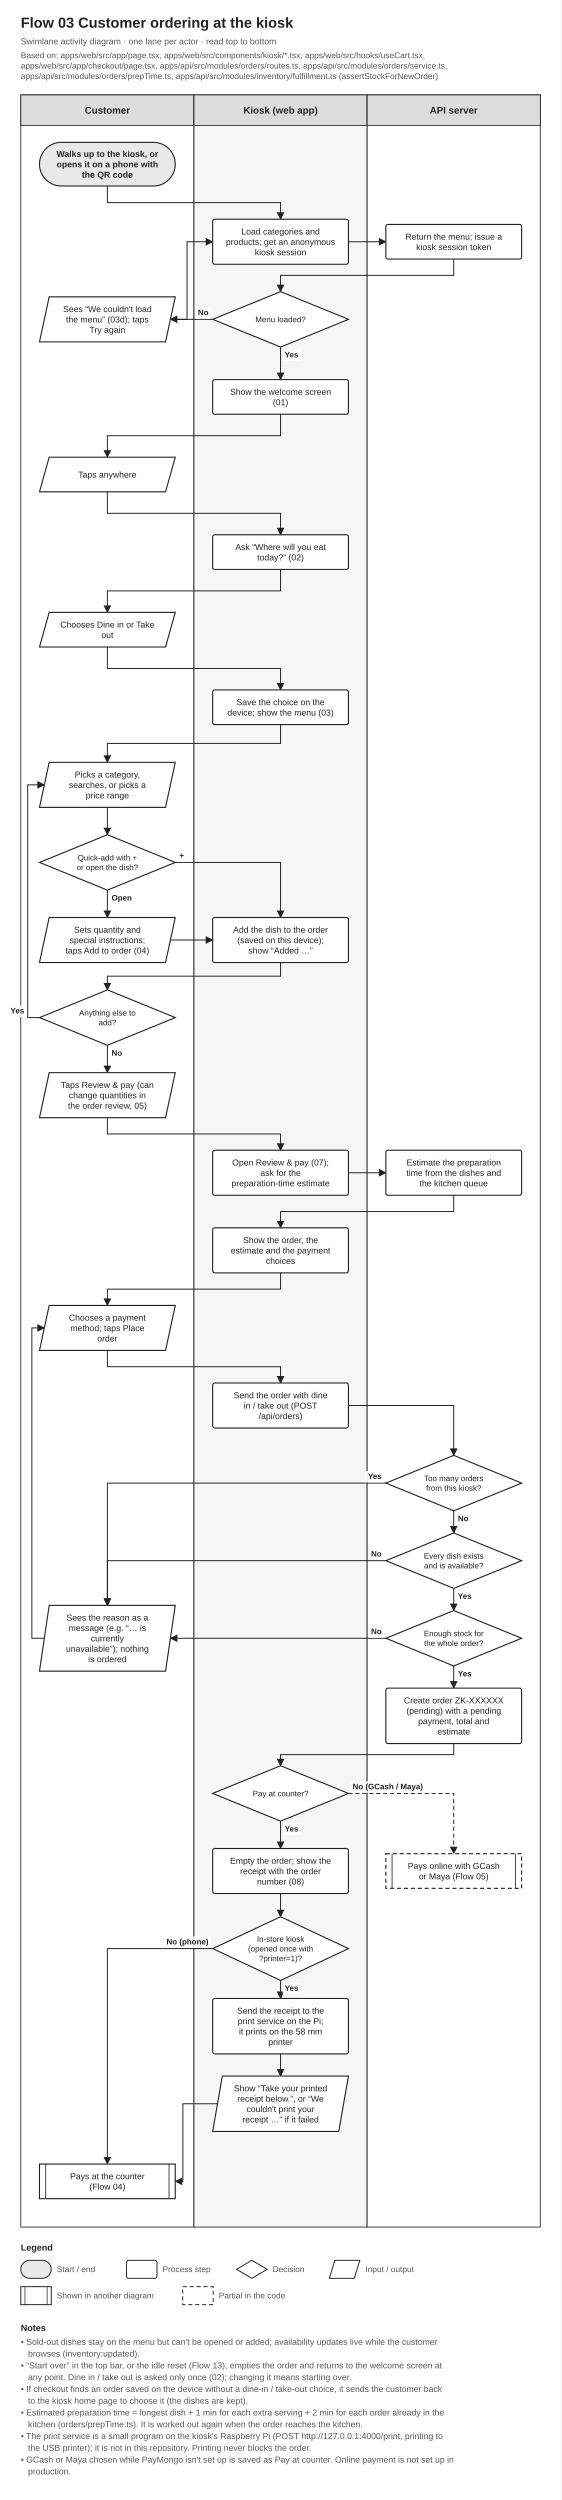
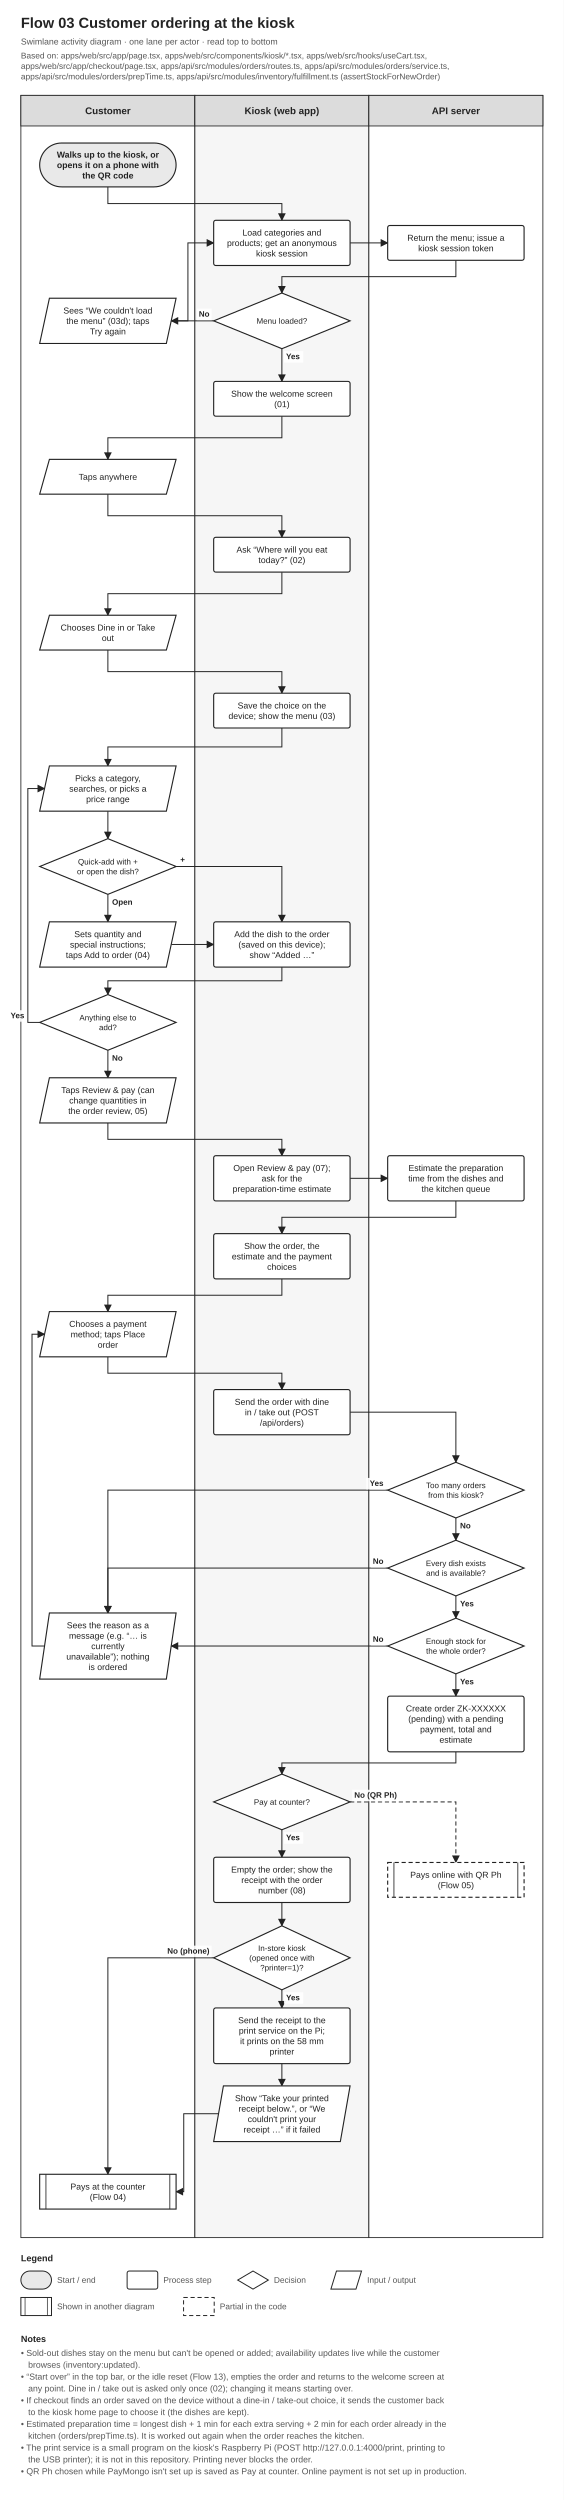
- <svg xmlns="http://www.w3.org/2000/svg" width="810" height="3609" viewBox="0 0 810 3609">
+ <svg xmlns="http://www.w3.org/2000/svg" width="810" height="3592" viewBox="0 0 810 3592">
  <defs>
    <marker id="arrow" viewBox="0 0 10 10" refX="9" refY="5" markerWidth="8" markerHeight="8" orient="auto-start-reverse">
      <path d="M0 0 L10 5 L0 10 z" fill="#222222" />
    </marker>
  </defs>
-   <rect x="0" y="0" width="810" height="3609" fill="#ffffff" />
+   <rect x="0" y="0" width="810" height="3592" fill="#ffffff" />
  <text x="30" y="40" font-family="Arial, Helvetica, sans-serif" font-size="21" font-weight="700" fill="#222222">Flow 03  Customer ordering at the kiosk</text>
  <text x="30" y="64" font-family="Arial, Helvetica, sans-serif" font-size="12.5" fill="#555555">Swimlane activity diagram · one lane per actor · read top to bottom</text>
  <text x="30" y="84" font-family="Arial, Helvetica, sans-serif" font-size="12" fill="#555555">Based on: apps/web/src/app/page.tsx, apps/web/src/components/kiosk/*.tsx, apps/web/src/hooks/useCart.tsx,</text>
  <text x="30" y="99" font-family="Arial, Helvetica, sans-serif" font-size="12" fill="#555555">apps/web/src/app/checkout/page.tsx, apps/api/src/modules/orders/routes.ts, apps/api/src/modules/orders/service.ts,</text>
  <text x="30" y="114" font-family="Arial, Helvetica, sans-serif" font-size="12" fill="#555555">apps/api/src/modules/orders/prepTime.ts, apps/api/src/modules/inventory/fulfillment.ts (assertStockForNewOrder)</text>
  <rect x="30" y="137" width="250" height="3078" fill="#ffffff" stroke="#222222" stroke-width="1.2" />
  <rect x="30" y="137" width="250" height="44" fill="#dcdcdc" stroke="#222222" stroke-width="1.2" />
  <text x="155.0" y="164" font-family="Arial, Helvetica, sans-serif" font-size="14" font-weight="700" text-anchor="middle" fill="#222222">Customer</text>
  <rect x="280" y="137" width="250" height="3078" fill="#f6f6f6" stroke="#222222" stroke-width="1.2" />
  <rect x="280" y="137" width="250" height="44" fill="#dcdcdc" stroke="#222222" stroke-width="1.2" />
  <text x="405.0" y="164" font-family="Arial, Helvetica, sans-serif" font-size="14" font-weight="700" text-anchor="middle" fill="#222222">Kiosk (web app)</text>
  <rect x="530" y="137" width="250" height="3078" fill="#ffffff" stroke="#222222" stroke-width="1.2" />
  <rect x="530" y="137" width="250" height="44" fill="#dcdcdc" stroke="#222222" stroke-width="1.2" />
  <text x="655.0" y="164" font-family="Arial, Helvetica, sans-serif" font-size="14" font-weight="700" text-anchor="middle" fill="#222222">API server</text>
  <path d="M155.0 268.5 L155.0 292.5 L405.0 292.5 L405.0 316.5" fill="none" stroke="#222222" stroke-width="1.4" marker-end="url(#arrow)" />
  <path d="M503.0 349.0 L557.0 349.0" fill="none" stroke="#222222" stroke-width="1.4" marker-end="url(#arrow)" />
  <path d="M655.0 374.0 L655.0 397.5 L405.0 397.5 L405.0 421.0" fill="none" stroke="#222222" stroke-width="1.4" marker-end="url(#arrow)" />
  <path d="M307.0 461.0 L246.0 461.0" fill="none" stroke="#222222" stroke-width="1.4" marker-end="url(#arrow)" />
  <rect x="282.89" y="443.5" width="21.11" height="16.5" fill="#ffffff" opacity="0.9" />
  <text x="301.0" y="455.0" font-family="Arial, Helvetica, sans-serif" font-size="11.5" font-weight="700" text-anchor="end" fill="#222222">No</text>
  <path d="M246.0 461.0 L270.0 461.0 L270.0 349.0 L307.0 349.0" fill="none" stroke="#222222" stroke-width="1.4" marker-end="url(#arrow)" />
  <path d="M405.0 501.0 L405.0 548.0" fill="none" stroke="#222222" stroke-width="1.4" marker-end="url(#arrow)" />
  <rect x="408.0" y="504.5" width="27.665" height="16.5" fill="#ffffff" opacity="0.9" />
  <text x="411.0" y="516.0" font-family="Arial, Helvetica, sans-serif" font-size="11.5" font-weight="700" text-anchor="start" fill="#222222">Yes</text>
  <path d="M405.0 598.0 L405.0 629.0 L155.0 629.0 L155.0 660.0" fill="none" stroke="#222222" stroke-width="1.4" marker-end="url(#arrow)" />
  <path d="M155.0 710.0 L155.0 741.0 L405.0 741.0 L405.0 772.0" fill="none" stroke="#222222" stroke-width="1.4" marker-end="url(#arrow)" />
  <path d="M405.0 822.0 L405.0 853.0 L155.0 853.0 L155.0 884.0" fill="none" stroke="#222222" stroke-width="1.4" marker-end="url(#arrow)" />
  <path d="M155.0 934.0 L155.0 965.0 L405.0 965.0 L405.0 996.0" fill="none" stroke="#222222" stroke-width="1.4" marker-end="url(#arrow)" />
  <path d="M405.0 1046.0 L405.0 1073.2 L155.0 1073.2 L155.0 1100.5" fill="none" stroke="#222222" stroke-width="1.4" marker-end="url(#arrow)" />
  <path d="M155.0 1165.5 L155.0 1205.0" fill="none" stroke="#222222" stroke-width="1.4" marker-end="url(#arrow)" />
  <path d="M155.0 1285.0 L155.0 1324.5" fill="none" stroke="#222222" stroke-width="1.4" marker-end="url(#arrow)" />
  <rect x="158.0" y="1288.5" width="34.22" height="16.5" fill="#ffffff" opacity="0.9" />
  <text x="161.0" y="1300.0" font-family="Arial, Helvetica, sans-serif" font-size="11.5" font-weight="700" text-anchor="start" fill="#222222">Open</text>
  <path d="M253.0 1245.0 L405.0 1245.0 L405.0 1324.5" fill="none" stroke="#222222" stroke-width="1.4" marker-end="url(#arrow)" />
  <rect x="256.0" y="1227.5" width="14.555" height="16.5" fill="#ffffff" opacity="0.9" />
  <text x="259.0" y="1239.0" font-family="Arial, Helvetica, sans-serif" font-size="11.5" font-weight="700" text-anchor="start" fill="#222222">+</text>
  <path d="M246.0 1357.0 L307.0 1357.0" fill="none" stroke="#222222" stroke-width="1.4" marker-end="url(#arrow)" />
  <path d="M405.0 1389.5 L405.0 1409.2 L155.0 1409.2 L155.0 1429.0" fill="none" stroke="#222222" stroke-width="1.4" marker-end="url(#arrow)" />
  <path d="M57.0 1469.0 L40.0 1469.0 L40.0 1133.0 L64.0 1133.0" fill="none" stroke="#222222" stroke-width="1.4" marker-end="url(#arrow)" />
  <rect x="10.335" y="1451.5" width="27.665" height="16.5" fill="#ffffff" opacity="0.9" />
  <text x="35" y="1463.0" font-family="Arial, Helvetica, sans-serif" font-size="11.5" font-weight="700" text-anchor="end" fill="#222222">Yes</text>
  <path d="M155.0 1509.0 L155.0 1548.5" fill="none" stroke="#222222" stroke-width="1.4" marker-end="url(#arrow)" />
  <rect x="158.0" y="1512.5" width="21.11" height="16.5" fill="#ffffff" opacity="0.9" />
  <text x="161.0" y="1524.0" font-family="Arial, Helvetica, sans-serif" font-size="11.5" font-weight="700" text-anchor="start" fill="#222222">No</text>
  <path d="M155.0 1613.5 L155.0 1637.0 L405.0 1637.0 L405.0 1660.5" fill="none" stroke="#222222" stroke-width="1.4" marker-end="url(#arrow)" />
  <path d="M503.0 1693.0 L557.0 1693.0" fill="none" stroke="#222222" stroke-width="1.4" marker-end="url(#arrow)" />
  <path d="M655.0 1725.5 L655.0 1749.0 L405.0 1749.0 L405.0 1772.5" fill="none" stroke="#222222" stroke-width="1.4" marker-end="url(#arrow)" />
  <path d="M405.0 1837.5 L405.0 1861.0 L155.0 1861.0 L155.0 1884.5" fill="none" stroke="#222222" stroke-width="1.4" marker-end="url(#arrow)" />
  <path d="M155.0 1949.5 L155.0 1973.0 L405.0 1973.0 L405.0 1996.5" fill="none" stroke="#222222" stroke-width="1.4" marker-end="url(#arrow)" />
  <path d="M503.0 2029.0 L655.0 2029.0 L655.0 2101.0" fill="none" stroke="#222222" stroke-width="1.4" marker-end="url(#arrow)" />
  <path d="M557.0 2141.0 L155.0 2141.0 L155.0 2317.5" fill="none" stroke="#222222" stroke-width="1.4" marker-end="url(#arrow)" />
  <rect x="526.335" y="2123.5" width="27.665" height="16.5" fill="#ffffff" opacity="0.9" />
  <text x="551.0" y="2135.0" font-family="Arial, Helvetica, sans-serif" font-size="11.5" font-weight="700" text-anchor="end" fill="#222222">Yes</text>
  <path d="M655.0 2181.0 L655.0 2213.0" fill="none" stroke="#222222" stroke-width="1.4" marker-end="url(#arrow)" />
  <rect x="658.0" y="2184.5" width="21.11" height="16.5" fill="#ffffff" opacity="0.9" />
  <text x="661.0" y="2196.0" font-family="Arial, Helvetica, sans-serif" font-size="11.5" font-weight="700" text-anchor="start" fill="#222222">No</text>
  <path d="M557.0 2253.0 L155.0 2253.0 L155.0 2317.5" fill="none" stroke="#222222" stroke-width="1.4" marker-end="url(#arrow)" />
  <rect x="532.89" y="2235.5" width="21.11" height="16.5" fill="#ffffff" opacity="0.9" />
  <text x="551.0" y="2247.0" font-family="Arial, Helvetica, sans-serif" font-size="11.5" font-weight="700" text-anchor="end" fill="#222222">No</text>
  <path d="M655.0 2293.0 L655.0 2325.0" fill="none" stroke="#222222" stroke-width="1.4" marker-end="url(#arrow)" />
  <rect x="658.0" y="2296.5" width="27.665" height="16.5" fill="#ffffff" opacity="0.9" />
  <text x="661.0" y="2308.0" font-family="Arial, Helvetica, sans-serif" font-size="11.5" font-weight="700" text-anchor="start" fill="#222222">Yes</text>
  <path d="M557.0 2365.0 L246.0 2365.0" fill="none" stroke="#222222" stroke-width="1.4" marker-end="url(#arrow)" />
  <rect x="532.89" y="2347.5" width="21.11" height="16.5" fill="#ffffff" opacity="0.9" />
  <text x="551.0" y="2359.0" font-family="Arial, Helvetica, sans-serif" font-size="11.5" font-weight="700" text-anchor="end" fill="#222222">No</text>
  <path d="M655.0 2405.0 L655.0 2437.0" fill="none" stroke="#222222" stroke-width="1.4" marker-end="url(#arrow)" />
  <rect x="658.0" y="2408.5" width="27.665" height="16.5" fill="#ffffff" opacity="0.9" />
  <text x="661.0" y="2420.0" font-family="Arial, Helvetica, sans-serif" font-size="11.5" font-weight="700" text-anchor="start" fill="#222222">Yes</text>
  <path d="M64.0 2365.0 L46.0 2365.0 L46.0 1917.0 L64.0 1917.0" fill="none" stroke="#222222" stroke-width="1.4" marker-end="url(#arrow)" />
  <path d="M655.0 2517.0 L655.0 2533.0 L405.0 2533.0 L405.0 2549.0" fill="none" stroke="#222222" stroke-width="1.4" marker-end="url(#arrow)" />
  <path d="M405.0 2629.0 L405.0 2668.5" fill="none" stroke="#222222" stroke-width="1.4" marker-end="url(#arrow)" />
  <rect x="408.0" y="2632.5" width="27.665" height="16.5" fill="#ffffff" opacity="0.9" />
  <text x="411.0" y="2644.0" font-family="Arial, Helvetica, sans-serif" font-size="11.5" font-weight="700" text-anchor="start" fill="#222222">Yes</text>
  <path d="M503.0 2589.0 L655.0 2589.0 L655.0 2676.0" fill="none" stroke="#222222" stroke-width="1.4" stroke-dasharray="6 4" marker-end="url(#arrow)" />
-   <rect x="506.0" y="2571.5" width="119.435" height="16.5" fill="#ffffff" opacity="0.9" />
-   <text x="509.0" y="2583.0" font-family="Arial, Helvetica, sans-serif" font-size="11.5" font-weight="700" text-anchor="start" fill="#222222">No (GCash / Maya)</text>
+   <rect x="506.0" y="2571.5" width="73.55" height="16.5" fill="#ffffff" opacity="0.9" />
+   <text x="509.0" y="2583.0" font-family="Arial, Helvetica, sans-serif" font-size="11.5" font-weight="700" text-anchor="start" fill="#222222">No (QR Ph)</text>
  <path d="M405.0 2733.5 L405.0 2767.0" fill="none" stroke="#222222" stroke-width="1.4" marker-end="url(#arrow)" />
  <path d="M405.0 2859.0 L405.0 2885.0" fill="none" stroke="#222222" stroke-width="1.4" marker-end="url(#arrow)" />
  <rect x="408.0" y="2862.5" width="27.665" height="16.5" fill="#ffffff" opacity="0.9" />
  <text x="411.0" y="2874.0" font-family="Arial, Helvetica, sans-serif" font-size="11.5" font-weight="700" text-anchor="start" fill="#222222">Yes</text>
  <path d="M307.0 2813.0 L155.0 2813.0 L155.0 3124.0" fill="none" stroke="#222222" stroke-width="1.4" marker-end="url(#arrow)" />
  <rect x="230.45" y="2795.5" width="73.55" height="16.5" fill="#ffffff" opacity="0.9" />
  <text x="301.0" y="2807.0" font-family="Arial, Helvetica, sans-serif" font-size="11.5" font-weight="700" text-anchor="end" fill="#222222">No (phone)</text>
  <path d="M405.0 2965.0 L405.0 2997.0" fill="none" stroke="#222222" stroke-width="1.4" marker-end="url(#arrow)" />
  <path d="M314.0 3037.0 L264.0 3037.0 L264.0 3149.0 L253.0 3149.0" fill="none" stroke="#222222" stroke-width="1.4" marker-end="url(#arrow)" />
  <rect x="57.0" y="205.5" width="196" height="63" rx="31.5" fill="#e9e9e9" stroke="#222222" stroke-width="1.6" />
  <text x="155.0" y="226.5" font-family="Arial, Helvetica, sans-serif" font-size="12.5" font-weight="700" text-anchor="middle" fill="#222222">Walks up to the kiosk, or</text>
  <text x="155.0" y="241.5" font-family="Arial, Helvetica, sans-serif" font-size="12.5" font-weight="700" text-anchor="middle" fill="#222222">opens it on a phone with</text>
  <text x="155.0" y="256.5" font-family="Arial, Helvetica, sans-serif" font-size="12.5" font-weight="700" text-anchor="middle" fill="#222222">the QR code</text>
  <rect x="307.0" y="316.5" width="196" height="65" rx="3" fill="#ffffff" stroke="#222222" stroke-width="1.6" />
  <text x="405.0" y="338.5" font-family="Arial, Helvetica, sans-serif" font-size="12.5" font-weight="400" text-anchor="middle" fill="#222222">Load categories and</text>
  <text x="405.0" y="353.5" font-family="Arial, Helvetica, sans-serif" font-size="12.5" font-weight="400" text-anchor="middle" fill="#222222">products; get an anonymous</text>
  <text x="405.0" y="368.5" font-family="Arial, Helvetica, sans-serif" font-size="12.5" font-weight="400" text-anchor="middle" fill="#222222">kiosk session</text>
  <rect x="557.0" y="324.0" width="196" height="50" rx="3" fill="#ffffff" stroke="#222222" stroke-width="1.6" />
  <text x="655.0" y="346.0" font-family="Arial, Helvetica, sans-serif" font-size="12.5" font-weight="400" text-anchor="middle" fill="#222222">Return the menu; issue a</text>
  <text x="655.0" y="361.0" font-family="Arial, Helvetica, sans-serif" font-size="12.5" font-weight="400" text-anchor="middle" fill="#222222">kiosk session token</text>
  <polygon points="405.0,421.0 503.0,461.0 405.0,501.0 307.0,461.0" fill="#ffffff" stroke="#222222" stroke-width="1.6" />
  <text x="405.0" y="465.14" font-family="Arial, Helvetica, sans-serif" font-size="11.5" font-weight="400" text-anchor="middle" fill="#222222">Menu loaded?</text>
  <polygon points="71.0,428.5 253.0,428.5 239.0,493.5 57.0,493.5" fill="#ffffff" stroke="#222222" stroke-width="1.6" />
  <text x="155.0" y="450.5" font-family="Arial, Helvetica, sans-serif" font-size="12.5" font-weight="400" text-anchor="middle" fill="#222222">Sees “We couldn't load</text>
  <text x="155.0" y="465.5" font-family="Arial, Helvetica, sans-serif" font-size="12.5" font-weight="400" text-anchor="middle" fill="#222222">the menu” (03d); taps</text>
  <text x="155.0" y="480.5" font-family="Arial, Helvetica, sans-serif" font-size="12.5" font-weight="400" text-anchor="middle" fill="#222222">Try again</text>
  <rect x="307.0" y="548.0" width="196" height="50" rx="3" fill="#ffffff" stroke="#222222" stroke-width="1.6" />
  <text x="405.0" y="570.0" font-family="Arial, Helvetica, sans-serif" font-size="12.5" font-weight="400" text-anchor="middle" fill="#222222">Show the welcome screen</text>
  <text x="405.0" y="585.0" font-family="Arial, Helvetica, sans-serif" font-size="12.5" font-weight="400" text-anchor="middle" fill="#222222">(01)</text>
  <polygon points="71.0,660.0 253.0,660.0 239.0,710.0 57.0,710.0" fill="#ffffff" stroke="#222222" stroke-width="1.6" />
  <text x="155.0" y="689.5" font-family="Arial, Helvetica, sans-serif" font-size="12.5" font-weight="400" text-anchor="middle" fill="#222222">Taps anywhere</text>
  <rect x="307.0" y="772.0" width="196" height="50" rx="3" fill="#ffffff" stroke="#222222" stroke-width="1.6" />
  <text x="405.0" y="794.0" font-family="Arial, Helvetica, sans-serif" font-size="12.5" font-weight="400" text-anchor="middle" fill="#222222">Ask “Where will you eat</text>
  <text x="405.0" y="809.0" font-family="Arial, Helvetica, sans-serif" font-size="12.5" font-weight="400" text-anchor="middle" fill="#222222">today?” (02)</text>
  <polygon points="71.0,884.0 253.0,884.0 239.0,934.0 57.0,934.0" fill="#ffffff" stroke="#222222" stroke-width="1.6" />
  <text x="155.0" y="906.0" font-family="Arial, Helvetica, sans-serif" font-size="12.5" font-weight="400" text-anchor="middle" fill="#222222">Chooses Dine in or Take</text>
  <text x="155.0" y="921.0" font-family="Arial, Helvetica, sans-serif" font-size="12.5" font-weight="400" text-anchor="middle" fill="#222222">out</text>
  <rect x="307.0" y="996.0" width="196" height="50" rx="3" fill="#ffffff" stroke="#222222" stroke-width="1.6" />
  <text x="405.0" y="1018.0" font-family="Arial, Helvetica, sans-serif" font-size="12.5" font-weight="400" text-anchor="middle" fill="#222222">Save the choice on the</text>
  <text x="405.0" y="1033.0" font-family="Arial, Helvetica, sans-serif" font-size="12.5" font-weight="400" text-anchor="middle" fill="#222222">device; show the menu (03)</text>
  <polygon points="71.0,1100.5 253.0,1100.5 239.0,1165.5 57.0,1165.5" fill="#ffffff" stroke="#222222" stroke-width="1.6" />
  <text x="155.0" y="1122.5" font-family="Arial, Helvetica, sans-serif" font-size="12.5" font-weight="400" text-anchor="middle" fill="#222222">Picks a category,</text>
  <text x="155.0" y="1137.5" font-family="Arial, Helvetica, sans-serif" font-size="12.5" font-weight="400" text-anchor="middle" fill="#222222">searches, or picks a</text>
  <text x="155.0" y="1152.5" font-family="Arial, Helvetica, sans-serif" font-size="12.5" font-weight="400" text-anchor="middle" fill="#222222">price range</text>
  <polygon points="155.0,1205.0 253.0,1245.0 155.0,1285.0 57.0,1245.0" fill="#ffffff" stroke="#222222" stroke-width="1.6" />
  <text x="155.0" y="1242.14" font-family="Arial, Helvetica, sans-serif" font-size="11.5" font-weight="400" text-anchor="middle" fill="#222222">Quick-add with +</text>
  <text x="155.0" y="1256.14" font-family="Arial, Helvetica, sans-serif" font-size="11.5" font-weight="400" text-anchor="middle" fill="#222222">or open the dish?</text>
  <polygon points="71.0,1324.5 253.0,1324.5 239.0,1389.5 57.0,1389.5" fill="#ffffff" stroke="#222222" stroke-width="1.6" />
  <text x="155.0" y="1346.5" font-family="Arial, Helvetica, sans-serif" font-size="12.5" font-weight="400" text-anchor="middle" fill="#222222">Sets quantity and</text>
  <text x="155.0" y="1361.5" font-family="Arial, Helvetica, sans-serif" font-size="12.5" font-weight="400" text-anchor="middle" fill="#222222">special instructions;</text>
  <text x="155.0" y="1376.5" font-family="Arial, Helvetica, sans-serif" font-size="12.5" font-weight="400" text-anchor="middle" fill="#222222">taps Add to order (04)</text>
  <rect x="307.0" y="1324.5" width="196" height="65" rx="3" fill="#ffffff" stroke="#222222" stroke-width="1.6" />
  <text x="405.0" y="1346.5" font-family="Arial, Helvetica, sans-serif" font-size="12.5" font-weight="400" text-anchor="middle" fill="#222222">Add the dish to the order</text>
  <text x="405.0" y="1361.5" font-family="Arial, Helvetica, sans-serif" font-size="12.5" font-weight="400" text-anchor="middle" fill="#222222">(saved on this device);</text>
  <text x="405.0" y="1376.5" font-family="Arial, Helvetica, sans-serif" font-size="12.5" font-weight="400" text-anchor="middle" fill="#222222">show “Added …”</text>
  <polygon points="155.0,1429.0 253.0,1469.0 155.0,1509.0 57.0,1469.0" fill="#ffffff" stroke="#222222" stroke-width="1.6" />
  <text x="155.0" y="1466.14" font-family="Arial, Helvetica, sans-serif" font-size="11.5" font-weight="400" text-anchor="middle" fill="#222222">Anything else to</text>
  <text x="155.0" y="1480.14" font-family="Arial, Helvetica, sans-serif" font-size="11.5" font-weight="400" text-anchor="middle" fill="#222222">add?</text>
  <polygon points="71.0,1548.5 253.0,1548.5 239.0,1613.5 57.0,1613.5" fill="#ffffff" stroke="#222222" stroke-width="1.6" />
  <text x="155.0" y="1570.5" font-family="Arial, Helvetica, sans-serif" font-size="12.5" font-weight="400" text-anchor="middle" fill="#222222">Taps Review &amp; pay (can</text>
  <text x="155.0" y="1585.5" font-family="Arial, Helvetica, sans-serif" font-size="12.5" font-weight="400" text-anchor="middle" fill="#222222">change quantities in</text>
  <text x="155.0" y="1600.5" font-family="Arial, Helvetica, sans-serif" font-size="12.5" font-weight="400" text-anchor="middle" fill="#222222">the order review, 05)</text>
  <rect x="307.0" y="1660.5" width="196" height="65" rx="3" fill="#ffffff" stroke="#222222" stroke-width="1.6" />
  <text x="405.0" y="1682.5" font-family="Arial, Helvetica, sans-serif" font-size="12.5" font-weight="400" text-anchor="middle" fill="#222222">Open Review &amp; pay (07);</text>
  <text x="405.0" y="1697.5" font-family="Arial, Helvetica, sans-serif" font-size="12.5" font-weight="400" text-anchor="middle" fill="#222222">ask for the</text>
  <text x="405.0" y="1712.5" font-family="Arial, Helvetica, sans-serif" font-size="12.5" font-weight="400" text-anchor="middle" fill="#222222">preparation-time estimate</text>
  <rect x="557.0" y="1660.5" width="196" height="65" rx="3" fill="#ffffff" stroke="#222222" stroke-width="1.6" />
  <text x="655.0" y="1682.5" font-family="Arial, Helvetica, sans-serif" font-size="12.5" font-weight="400" text-anchor="middle" fill="#222222">Estimate the preparation</text>
  <text x="655.0" y="1697.5" font-family="Arial, Helvetica, sans-serif" font-size="12.5" font-weight="400" text-anchor="middle" fill="#222222">time from the dishes and</text>
  <text x="655.0" y="1712.5" font-family="Arial, Helvetica, sans-serif" font-size="12.5" font-weight="400" text-anchor="middle" fill="#222222">the kitchen queue</text>
  <rect x="307.0" y="1772.5" width="196" height="65" rx="3" fill="#ffffff" stroke="#222222" stroke-width="1.6" />
  <text x="405.0" y="1794.5" font-family="Arial, Helvetica, sans-serif" font-size="12.5" font-weight="400" text-anchor="middle" fill="#222222">Show the order, the</text>
  <text x="405.0" y="1809.5" font-family="Arial, Helvetica, sans-serif" font-size="12.5" font-weight="400" text-anchor="middle" fill="#222222">estimate and the payment</text>
  <text x="405.0" y="1824.5" font-family="Arial, Helvetica, sans-serif" font-size="12.5" font-weight="400" text-anchor="middle" fill="#222222">choices</text>
  <polygon points="71.0,1884.5 253.0,1884.5 239.0,1949.5 57.0,1949.5" fill="#ffffff" stroke="#222222" stroke-width="1.6" />
  <text x="155.0" y="1906.5" font-family="Arial, Helvetica, sans-serif" font-size="12.5" font-weight="400" text-anchor="middle" fill="#222222">Chooses a payment</text>
  <text x="155.0" y="1921.5" font-family="Arial, Helvetica, sans-serif" font-size="12.5" font-weight="400" text-anchor="middle" fill="#222222">method; taps Place</text>
  <text x="155.0" y="1936.5" font-family="Arial, Helvetica, sans-serif" font-size="12.5" font-weight="400" text-anchor="middle" fill="#222222">order</text>
  <rect x="307.0" y="1996.5" width="196" height="65" rx="3" fill="#ffffff" stroke="#222222" stroke-width="1.6" />
  <text x="405.0" y="2018.5" font-family="Arial, Helvetica, sans-serif" font-size="12.5" font-weight="400" text-anchor="middle" fill="#222222">Send the order with dine</text>
  <text x="405.0" y="2033.5" font-family="Arial, Helvetica, sans-serif" font-size="12.5" font-weight="400" text-anchor="middle" fill="#222222">in / take out (POST</text>
  <text x="405.0" y="2048.5" font-family="Arial, Helvetica, sans-serif" font-size="12.5" font-weight="400" text-anchor="middle" fill="#222222">/api/orders)</text>
  <polygon points="655.0,2101.0 753.0,2141.0 655.0,2181.0 557.0,2141.0" fill="#ffffff" stroke="#222222" stroke-width="1.6" />
  <text x="655.0" y="2138.14" font-family="Arial, Helvetica, sans-serif" font-size="11.5" font-weight="400" text-anchor="middle" fill="#222222">Too many orders</text>
  <text x="655.0" y="2152.14" font-family="Arial, Helvetica, sans-serif" font-size="11.5" font-weight="400" text-anchor="middle" fill="#222222">from this kiosk?</text>
  <polygon points="655.0,2213.0 753.0,2253.0 655.0,2293.0 557.0,2253.0" fill="#ffffff" stroke="#222222" stroke-width="1.6" />
  <text x="655.0" y="2250.14" font-family="Arial, Helvetica, sans-serif" font-size="11.5" font-weight="400" text-anchor="middle" fill="#222222">Every dish exists</text>
  <text x="655.0" y="2264.14" font-family="Arial, Helvetica, sans-serif" font-size="11.5" font-weight="400" text-anchor="middle" fill="#222222">and is available?</text>
  <polygon points="655.0,2325.0 753.0,2365.0 655.0,2405.0 557.0,2365.0" fill="#ffffff" stroke="#222222" stroke-width="1.6" />
  <text x="655.0" y="2362.14" font-family="Arial, Helvetica, sans-serif" font-size="11.5" font-weight="400" text-anchor="middle" fill="#222222">Enough stock for</text>
  <text x="655.0" y="2376.14" font-family="Arial, Helvetica, sans-serif" font-size="11.5" font-weight="400" text-anchor="middle" fill="#222222">the whole order?</text>
  <polygon points="71.0,2317.5 253.0,2317.5 239.0,2412.5 57.0,2412.5" fill="#ffffff" stroke="#222222" stroke-width="1.6" />
  <text x="155.0" y="2339.5" font-family="Arial, Helvetica, sans-serif" font-size="12.5" font-weight="400" text-anchor="middle" fill="#222222">Sees the reason as a</text>
  <text x="155.0" y="2354.5" font-family="Arial, Helvetica, sans-serif" font-size="12.5" font-weight="400" text-anchor="middle" fill="#222222">message (e.g. “… is</text>
  <text x="155.0" y="2369.5" font-family="Arial, Helvetica, sans-serif" font-size="12.5" font-weight="400" text-anchor="middle" fill="#222222">currently</text>
  <text x="155.0" y="2384.5" font-family="Arial, Helvetica, sans-serif" font-size="12.5" font-weight="400" text-anchor="middle" fill="#222222">unavailable”); nothing</text>
  <text x="155.0" y="2399.5" font-family="Arial, Helvetica, sans-serif" font-size="12.5" font-weight="400" text-anchor="middle" fill="#222222">is ordered</text>
  <rect x="557.0" y="2437.0" width="196" height="80" rx="3" fill="#ffffff" stroke="#222222" stroke-width="1.6" />
  <text x="655.0" y="2459.0" font-family="Arial, Helvetica, sans-serif" font-size="12.5" font-weight="400" text-anchor="middle" fill="#222222">Create order ZK-XXXXXX</text>
  <text x="655.0" y="2474.0" font-family="Arial, Helvetica, sans-serif" font-size="12.5" font-weight="400" text-anchor="middle" fill="#222222">(pending) with a pending</text>
  <text x="655.0" y="2489.0" font-family="Arial, Helvetica, sans-serif" font-size="12.5" font-weight="400" text-anchor="middle" fill="#222222">payment, total and</text>
  <text x="655.0" y="2504.0" font-family="Arial, Helvetica, sans-serif" font-size="12.5" font-weight="400" text-anchor="middle" fill="#222222">estimate</text>
  <polygon points="405.0,2549.0 503.0,2589.0 405.0,2629.0 307.0,2589.0" fill="#ffffff" stroke="#222222" stroke-width="1.6" />
  <text x="405.0" y="2593.14" font-family="Arial, Helvetica, sans-serif" font-size="11.5" font-weight="400" text-anchor="middle" fill="#222222">Pay at counter?</text>
  <rect x="307.0" y="2668.5" width="196" height="65" rx="3" fill="#ffffff" stroke="#222222" stroke-width="1.6" />
  <text x="405.0" y="2690.5" font-family="Arial, Helvetica, sans-serif" font-size="12.5" font-weight="400" text-anchor="middle" fill="#222222">Empty the order; show the</text>
  <text x="405.0" y="2705.5" font-family="Arial, Helvetica, sans-serif" font-size="12.5" font-weight="400" text-anchor="middle" fill="#222222">receipt with the order</text>
  <text x="405.0" y="2720.5" font-family="Arial, Helvetica, sans-serif" font-size="12.5" font-weight="400" text-anchor="middle" fill="#222222">number (08)</text>
  <polygon points="405.0,2767.0 503.0,2813.0 405.0,2859.0 307.0,2813.0" fill="#ffffff" stroke="#222222" stroke-width="1.6" />
  <text x="405.0" y="2803.14" font-family="Arial, Helvetica, sans-serif" font-size="11.5" font-weight="400" text-anchor="middle" fill="#222222">In-store kiosk</text>
  <text x="405.0" y="2817.14" font-family="Arial, Helvetica, sans-serif" font-size="11.5" font-weight="400" text-anchor="middle" fill="#222222">(opened once with</text>
  <text x="405.0" y="2831.14" font-family="Arial, Helvetica, sans-serif" font-size="11.5" font-weight="400" text-anchor="middle" fill="#222222">?printer=1)?</text>
  <rect x="307.0" y="2885.0" width="196" height="80" rx="3" fill="#ffffff" stroke="#222222" stroke-width="1.6" />
  <text x="405.0" y="2907.0" font-family="Arial, Helvetica, sans-serif" font-size="12.5" font-weight="400" text-anchor="middle" fill="#222222">Send the receipt to the</text>
  <text x="405.0" y="2922.0" font-family="Arial, Helvetica, sans-serif" font-size="12.5" font-weight="400" text-anchor="middle" fill="#222222">print service on the Pi;</text>
  <text x="405.0" y="2937.0" font-family="Arial, Helvetica, sans-serif" font-size="12.5" font-weight="400" text-anchor="middle" fill="#222222">it prints on the 58 mm</text>
  <text x="405.0" y="2952.0" font-family="Arial, Helvetica, sans-serif" font-size="12.5" font-weight="400" text-anchor="middle" fill="#222222">printer</text>
  <polygon points="321.0,2997.0 503.0,2997.0 489.0,3077.0 307.0,3077.0" fill="#ffffff" stroke="#222222" stroke-width="1.6" />
  <text x="405.0" y="3019.0" font-family="Arial, Helvetica, sans-serif" font-size="12.5" font-weight="400" text-anchor="middle" fill="#222222">Show “Take your printed</text>
  <text x="405.0" y="3034.0" font-family="Arial, Helvetica, sans-serif" font-size="12.5" font-weight="400" text-anchor="middle" fill="#222222">receipt below.”, or “We</text>
  <text x="405.0" y="3049.0" font-family="Arial, Helvetica, sans-serif" font-size="12.5" font-weight="400" text-anchor="middle" fill="#222222">couldn't print your</text>
  <text x="405.0" y="3064.0" font-family="Arial, Helvetica, sans-serif" font-size="12.5" font-weight="400" text-anchor="middle" fill="#222222">receipt …” if it failed</text>
  <rect x="57.0" y="3124.0" width="196" height="50" fill="#ffffff" stroke="#222222" stroke-width="1.6" />
  <line x1="66.0" y1="3124.0" x2="66.0" y2="3174.0" stroke="#222222" stroke-width="1.2" />
  <line x1="244.0" y1="3124.0" x2="244.0" y2="3174.0" stroke="#222222" stroke-width="1.2" />
  <text x="155.0" y="3146.0" font-family="Arial, Helvetica, sans-serif" font-size="12.5" font-weight="400" text-anchor="middle" fill="#222222">Pays at the counter</text>
  <text x="155.0" y="3161.0" font-family="Arial, Helvetica, sans-serif" font-size="12.5" font-weight="400" text-anchor="middle" fill="#222222">(Flow 04)</text>
  <rect x="557.0" y="2676.0" width="196" height="50" fill="#ffffff" stroke="#222222" stroke-width="1.6" stroke-dasharray="6 4" />
  <line x1="566.0" y1="2676.0" x2="566.0" y2="2726.0" stroke="#222222" stroke-width="1.2" />
  <line x1="744.0" y1="2676.0" x2="744.0" y2="2726.0" stroke="#222222" stroke-width="1.2" />
-   <text x="655.0" y="2698.0" font-family="Arial, Helvetica, sans-serif" font-size="12.5" font-weight="400" text-anchor="middle" fill="#222222">Pays online with GCash</text>
-   <text x="655.0" y="2713.0" font-family="Arial, Helvetica, sans-serif" font-size="12.5" font-weight="400" text-anchor="middle" fill="#222222">or Maya (Flow 05)</text>
+   <text x="655.0" y="2698.0" font-family="Arial, Helvetica, sans-serif" font-size="12.5" font-weight="400" text-anchor="middle" fill="#222222">Pays online with QR Ph</text>
+   <text x="655.0" y="2713.0" font-family="Arial, Helvetica, sans-serif" font-size="12.5" font-weight="400" text-anchor="middle" fill="#222222">(Flow 05)</text>
  <text x="30" y="3249" font-family="Arial, Helvetica, sans-serif" font-size="13" font-weight="700" fill="#222222">Legend</text>
  <rect x="30" y="3263" width="44" height="26" rx="13" fill="#e9e9e9" stroke="#222222" stroke-width="1.4" />
  <text x="82" y="3280" font-family="Arial, Helvetica, sans-serif" font-size="12" fill="#555555">Start / end</text>
  <rect x="182.64" y="3263" width="44" height="26" rx="3" fill="#ffffff" stroke="#222222" stroke-width="1.4" />
  <text x="234.64" y="3280" font-family="Arial, Helvetica, sans-serif" font-size="12" fill="#555555">Process step</text>
  <polygon points="363.52,3263 385.52,3276.0 363.52,3289 341.52,3276.0" fill="#ffffff" stroke="#222222" stroke-width="1.4" />
  <text x="393.52" y="3280" font-family="Arial, Helvetica, sans-serif" font-size="12" fill="#555555">Decision</text>
  <polygon points="483.44,3263 519.44,3263 511.44,3289 475.44,3289" fill="#ffffff" stroke="#222222" stroke-width="1.4" />
  <text x="527.44" y="3280" font-family="Arial, Helvetica, sans-serif" font-size="12" fill="#555555">Input / output</text>
  <rect x="30" y="3301" width="44" height="26" fill="#ffffff" stroke="#222222" stroke-width="1.4" />
  <line x1="36" y1="3301" x2="36" y2="3327" stroke="#222222" />
  <line x1="68" y1="3301" x2="68" y2="3327" stroke="#222222" />
  <text x="82" y="3318" font-family="Arial, Helvetica, sans-serif" font-size="12" fill="#555555">Shown in another diagram</text>
  <rect x="263.76" y="3301" width="44" height="26" fill="#ffffff" stroke="#222222" stroke-width="1.4" stroke-dasharray="6 4" />
  <text x="315.76" y="3318" font-family="Arial, Helvetica, sans-serif" font-size="12" fill="#555555">Partial in the code</text>
  <text x="30" y="3365" font-family="Arial, Helvetica, sans-serif" font-size="13" font-weight="700" fill="#222222">Notes</text>
  <text x="30" y="3385" font-family="Arial, Helvetica, sans-serif" font-size="12.5" fill="#555555" xml:space="preserve">• Sold-out dishes stay on the menu but can't be opened or added; availability updates live while the customer</text>
  <text x="30" y="3402" font-family="Arial, Helvetica, sans-serif" font-size="12.5" fill="#555555" xml:space="preserve">   browses (inventory:updated).</text>
  <text x="30" y="3419" font-family="Arial, Helvetica, sans-serif" font-size="12.5" fill="#555555" xml:space="preserve">• “Start over” in the top bar, or the idle reset (Flow 13), empties the order and returns to the welcome screen at</text>
  <text x="30" y="3436" font-family="Arial, Helvetica, sans-serif" font-size="12.5" fill="#555555" xml:space="preserve">   any point. Dine in / take out is asked only once (02); changing it means starting over.</text>
  <text x="30" y="3453" font-family="Arial, Helvetica, sans-serif" font-size="12.5" fill="#555555" xml:space="preserve">• If checkout finds an order saved on the device without a dine-in / take-out choice, it sends the customer back</text>
  <text x="30" y="3470" font-family="Arial, Helvetica, sans-serif" font-size="12.5" fill="#555555" xml:space="preserve">   to the kiosk home page to choose it (the dishes are kept).</text>
  <text x="30" y="3487" font-family="Arial, Helvetica, sans-serif" font-size="12.5" fill="#555555" xml:space="preserve">• Estimated preparation time = longest dish + 1 min for each extra serving + 2 min for each order already in the</text>
  <text x="30" y="3504" font-family="Arial, Helvetica, sans-serif" font-size="12.5" fill="#555555" xml:space="preserve">   kitchen (orders/prepTime.ts). It is worked out again when the order reaches the kitchen.</text>
  <text x="30" y="3521" font-family="Arial, Helvetica, sans-serif" font-size="12.5" fill="#555555" xml:space="preserve">• The print service is a small program on the kiosk's Raspberry Pi (POST http://127.0.0.1:4000/print, printing to</text>
  <text x="30" y="3538" font-family="Arial, Helvetica, sans-serif" font-size="12.5" fill="#555555" xml:space="preserve">   the USB printer); it is not in this repository. Printing never blocks the order.</text>
-   <text x="30" y="3555" font-family="Arial, Helvetica, sans-serif" font-size="12.5" fill="#555555" xml:space="preserve">• GCash or Maya chosen while PayMongo isn't set up is saved as Pay at counter. Online payment is not set up in</text>
-   <text x="30" y="3572" font-family="Arial, Helvetica, sans-serif" font-size="12.5" fill="#555555" xml:space="preserve">   production.</text>
+   <text x="30" y="3555" font-family="Arial, Helvetica, sans-serif" font-size="12.5" fill="#555555" xml:space="preserve">• QR Ph chosen while PayMongo isn't set up is saved as Pay at counter. Online payment is not set up in production.</text>
</svg>
